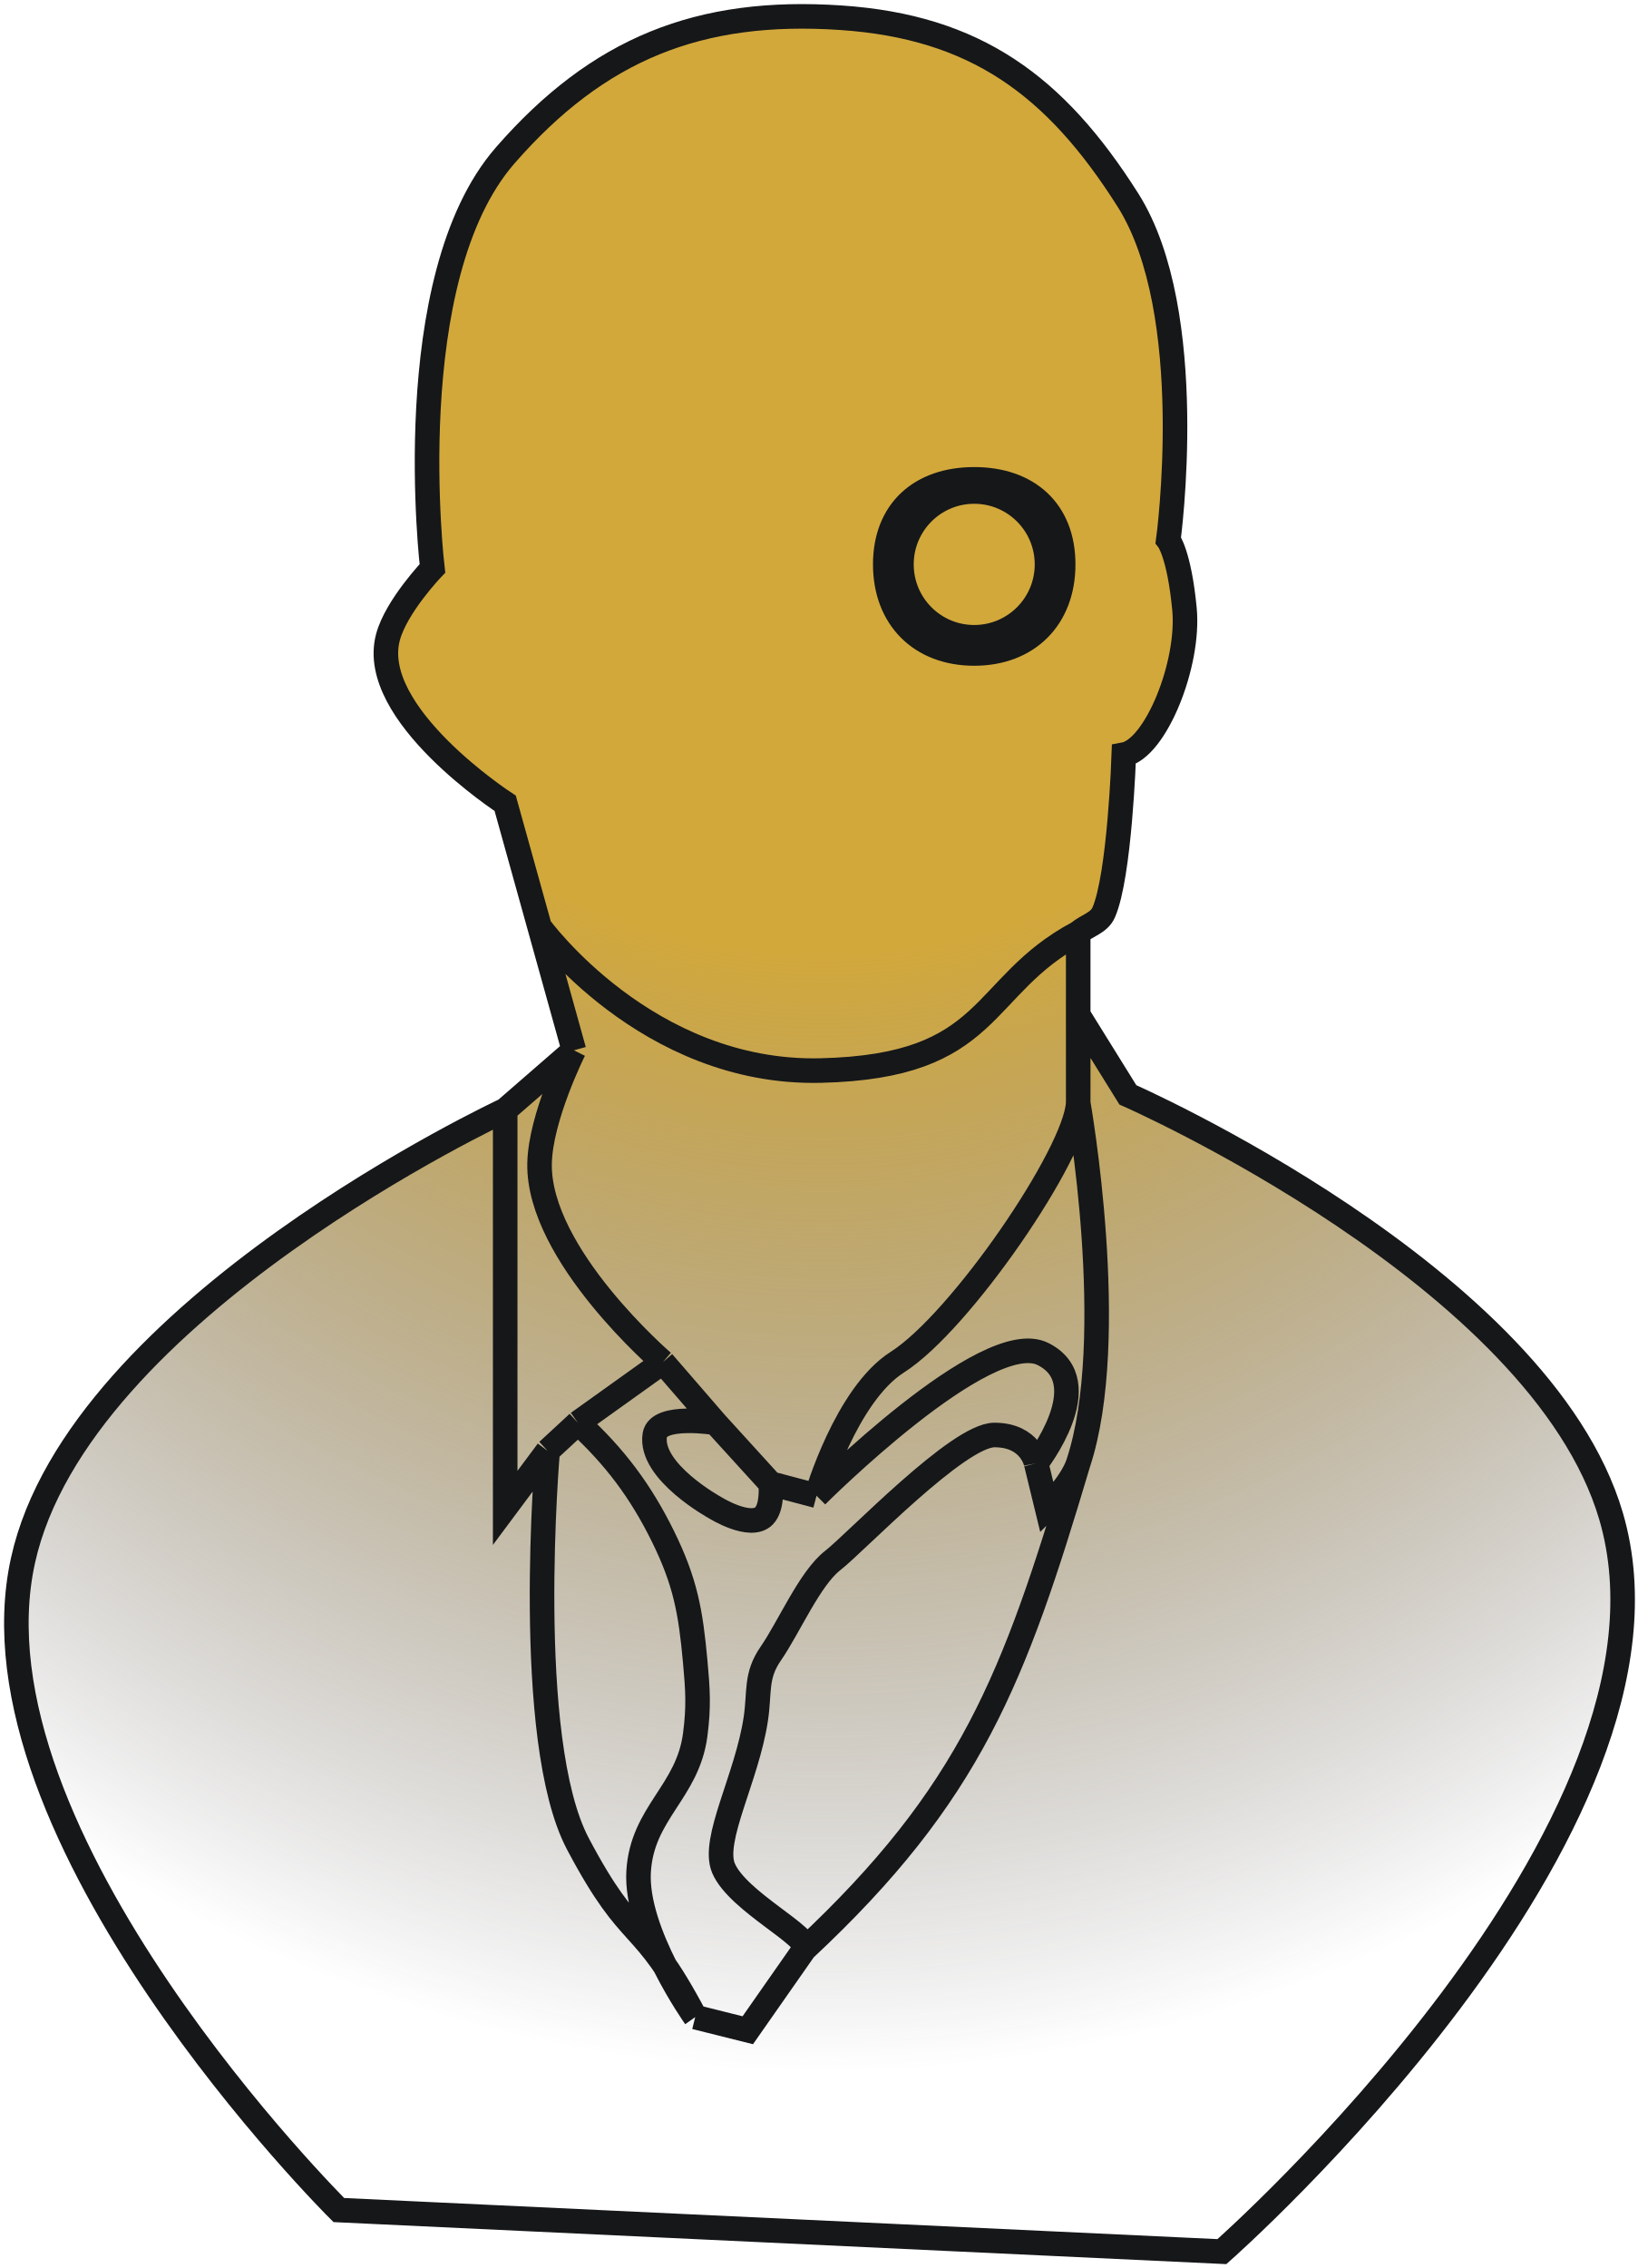
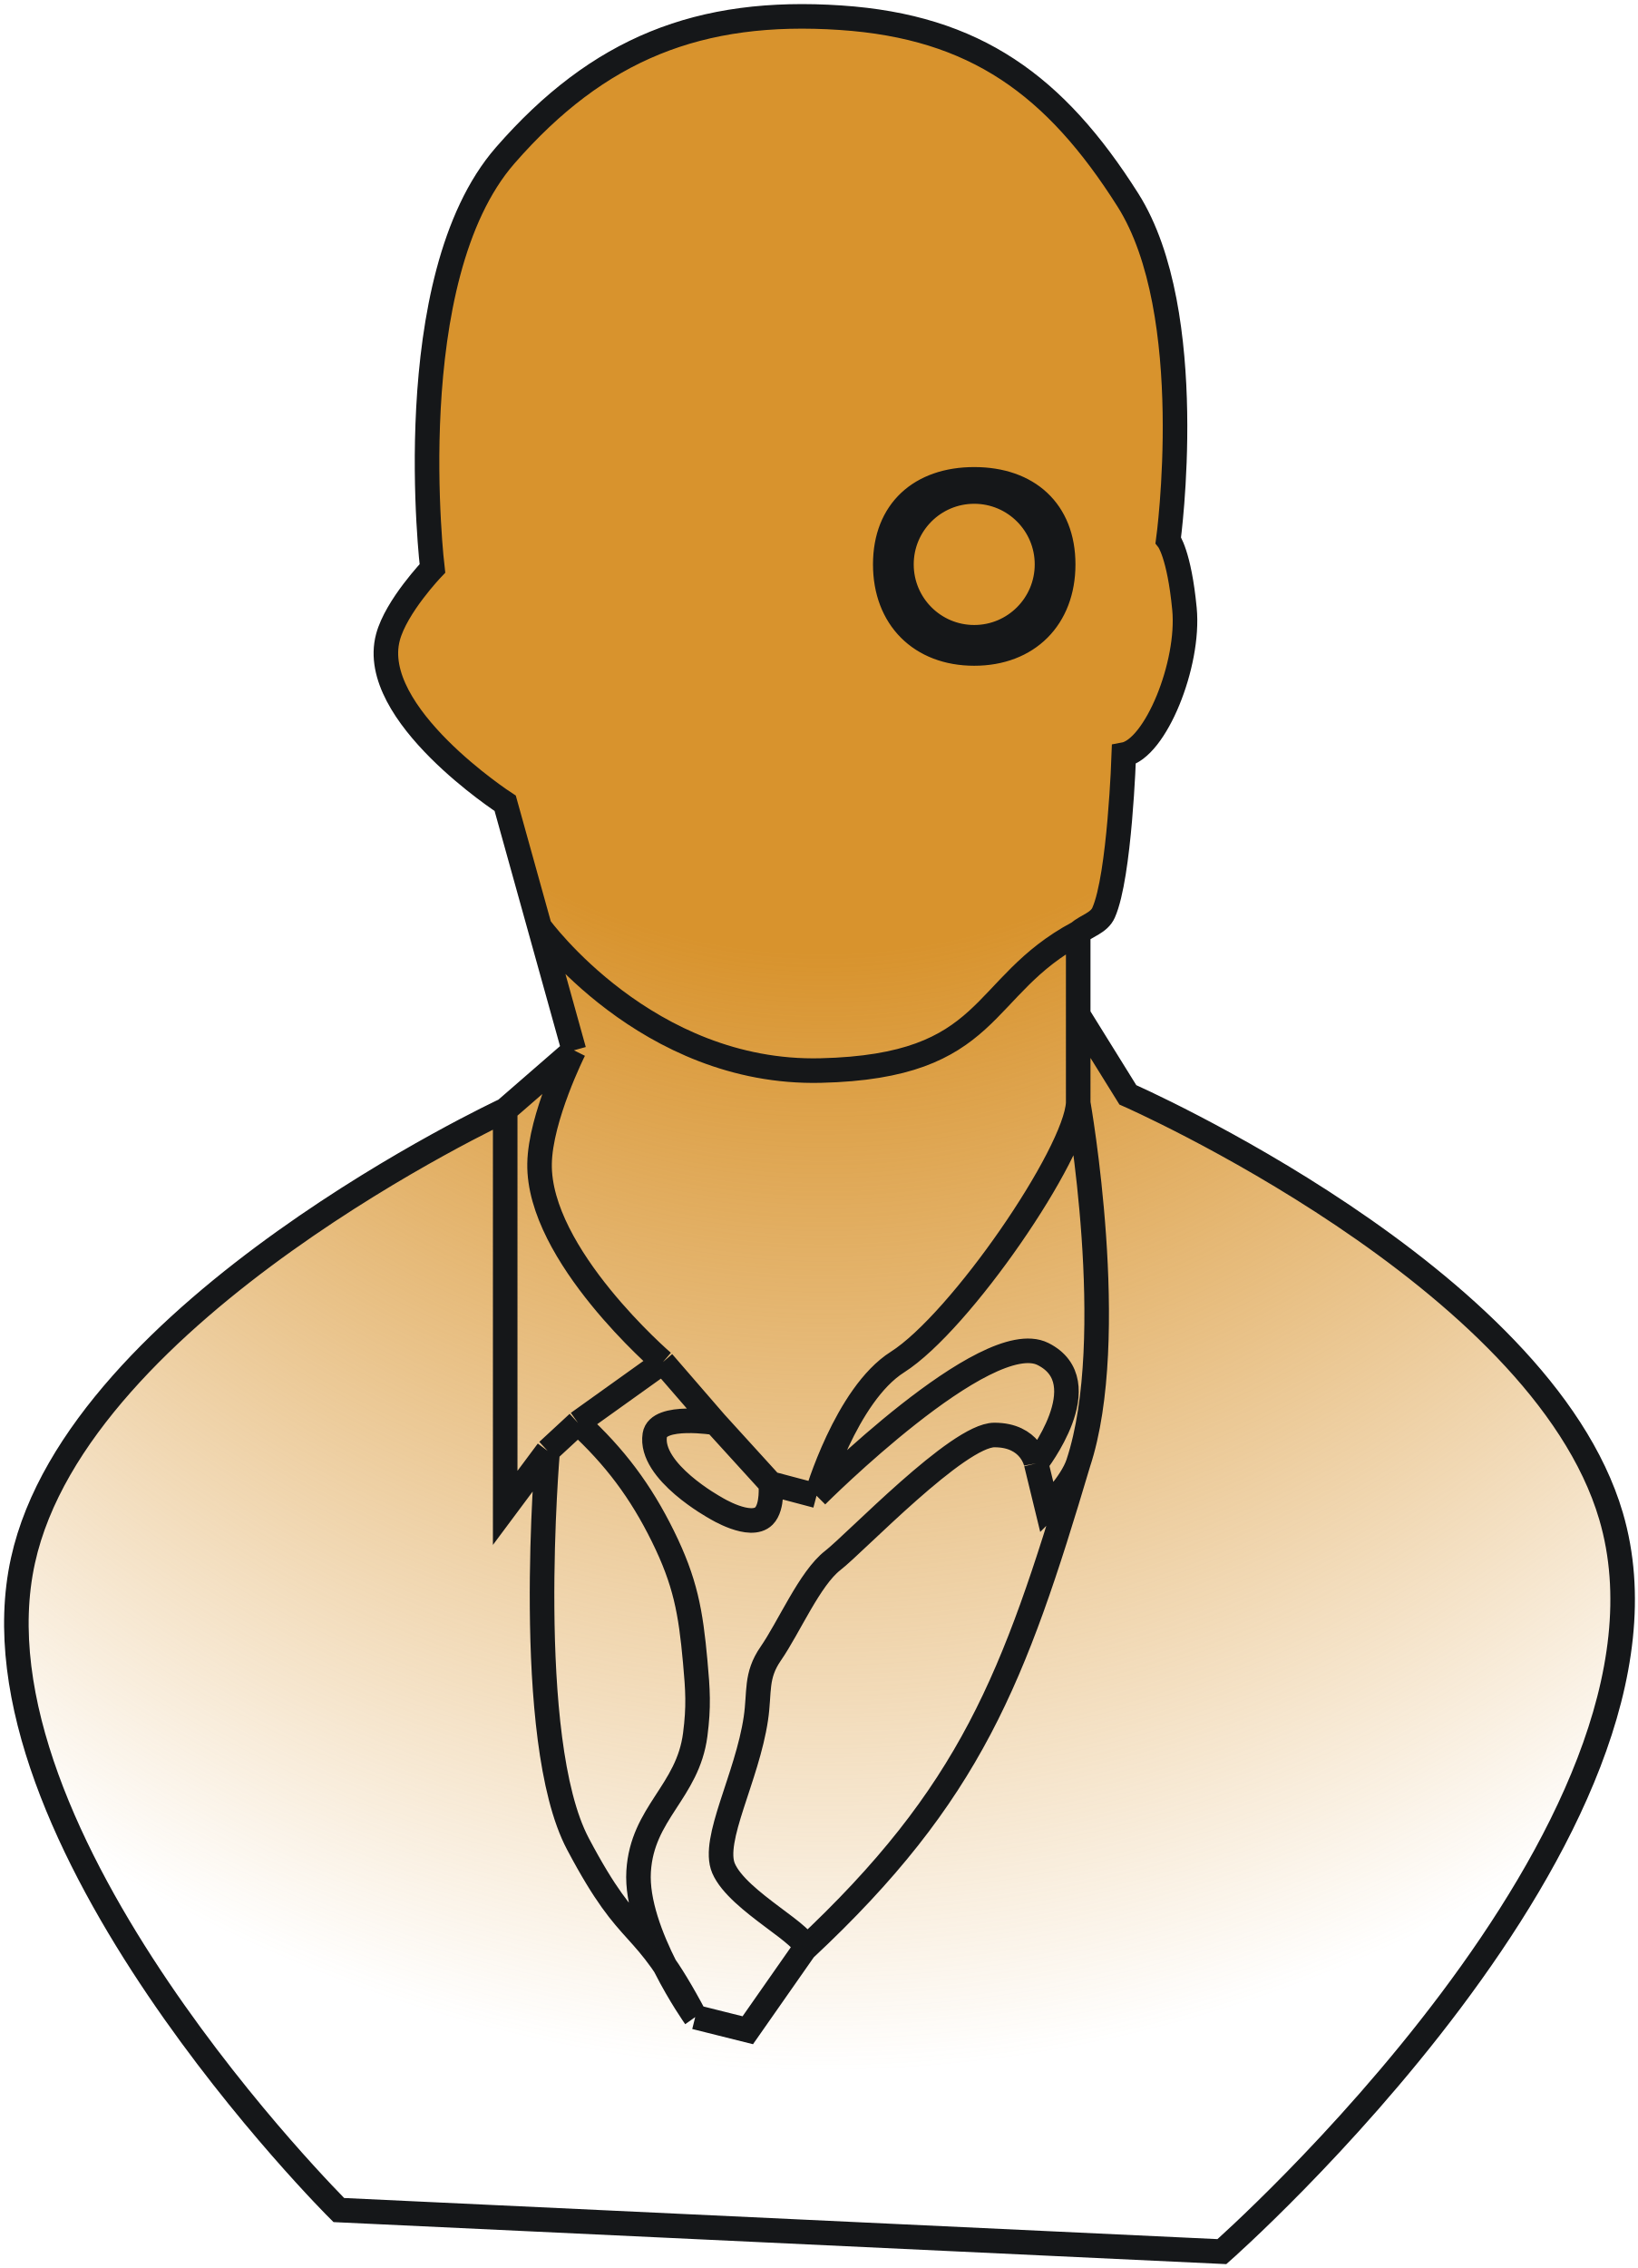
<svg xmlns="http://www.w3.org/2000/svg" width="200" height="277" viewBox="0 0 200 277" fill="none">
  <path d="M61.717 98.11C61.717 98.11 44.905 87.207 47.392 77.833C48.395 74.053 52.825 69.425 52.825 69.425C52.825 69.425 48.574 34.047 61.717 18.98C73.098 5.932 85.451 1.001 102.714 2.165C119.165 3.274 128.926 10.433 137.785 24.42C146.524 38.218 142.724 65.963 142.724 65.963C142.724 65.963 144.055 67.638 144.7 74.371C145.345 81.104 141.162 91.473 137.291 92.175C137.291 92.175 136.797 107.012 134.821 111.463C134.258 112.732 132.775 113.037 131.718 113.936V123.951L137.785 133.719C137.785 133.719 188.175 155.823 196.807 185.153C208.015 223.234 149.272 275 149.272 275L41.392 269.923C41.392 269.923 -4.599 224.238 2.807 190.593C9.575 159.85 61.717 135.572 61.717 135.572L70.114 128.278L65.915 113.194L61.717 98.11Z" fill="url(#paint0_radial_5_57)" />
  <path d="M70.114 128.278L65.915 113.194M70.114 128.278C70.114 128.278 66.007 136.475 65.915 142.126C65.734 153.272 80.981 166.36 80.981 166.36M70.114 128.278L61.717 135.572M65.915 113.194L61.717 98.11C61.717 98.11 44.905 87.207 47.392 77.833C48.395 74.053 52.825 69.425 52.825 69.425C52.825 69.425 48.574 34.047 61.717 18.98C73.098 5.932 85.451 1.001 102.714 2.165C119.165 3.274 128.926 10.433 137.785 24.42C146.524 38.218 142.724 65.963 142.724 65.963C142.724 65.963 144.055 67.638 144.7 74.371C145.345 81.104 141.162 91.473 137.291 92.175C137.291 92.175 136.797 107.012 134.821 111.463C134.258 112.732 132.775 113.037 131.718 113.936M65.915 113.194C65.915 113.194 79.005 131.246 100.245 130.751C121.484 130.257 119.427 120.503 131.718 113.936M131.718 113.936C131.718 117.847 131.718 123.951 131.718 123.951M131.718 134.708C131.411 140.899 117.322 161.481 109.63 166.36C103.342 170.348 99.751 182.68 99.751 182.68M131.718 134.708C131.718 134.708 136.797 163.392 131.718 178.724M131.718 134.708V123.951M99.751 182.68C99.751 182.68 120.497 161.909 127.412 165.37C134.327 168.832 126.581 178.724 126.581 178.724M99.751 182.68L94.153 181.197M80.981 166.36C76.93 169.257 74.659 170.881 70.608 173.778M80.981 166.36L87.402 173.778M61.717 135.572C61.717 135.572 9.575 159.85 2.807 190.593C-4.599 224.238 41.392 269.923 41.392 269.923L149.272 275C149.272 275 208.015 223.234 196.807 185.153C188.175 155.823 137.785 133.719 137.785 133.719L131.718 123.951M61.717 135.572V184.164L66.903 177.202M131.718 178.724C130.902 181.187 127.906 184.164 127.906 184.164L126.581 178.724M131.718 178.724C123.919 204.915 118.62 219.068 98.269 238.071M70.608 173.778C75.115 177.917 78.274 182.135 80.981 187.626C83.714 193.171 84.373 196.799 84.932 202.957C85.247 206.419 85.379 208.412 84.932 211.859C84.025 218.858 78.456 221.395 78.017 228.551C77.56 235.997 84.932 246.355 84.932 246.355M70.608 173.778C69.161 175.115 66.903 177.202 66.903 177.202M84.932 246.355L91.353 247.962L98.269 238.071M84.932 246.355C78.181 233.608 77.359 237.96 70.608 225.213C63.856 212.465 66.903 177.202 66.903 177.202M98.269 238.071C99.195 236.576 90.149 232.29 88.39 228.18C86.908 224.718 91.272 217.114 92.341 209.881C92.825 206.611 92.274 204.687 94.153 201.968C96.393 198.727 98.926 192.766 101.726 190.593C104.527 188.42 117.039 175.262 121.484 175.262C125.93 175.262 126.581 178.724 126.581 178.724M87.402 173.778C87.402 173.778 80.412 172.629 79.993 175.262C79.28 179.731 87.402 184.164 87.402 184.164C87.402 184.164 91.672 186.816 93.329 185.153C94.443 184.036 94.153 181.197 94.153 181.197M87.402 173.778L94.153 181.197M127.906 68.931C127.906 73.847 123.925 77.833 119.015 77.833C114.104 77.833 110.124 73.847 110.124 68.931C110.124 64.014 114.104 60.029 119.015 60.029C123.925 60.029 127.906 64.014 127.906 68.931ZM129.882 68.931C129.882 75.486 125.562 79.811 119.015 79.811C112.467 79.811 108.148 75.486 108.148 68.931C108.148 62.376 112.467 58.545 119.015 58.545C125.562 58.545 129.882 62.376 129.882 68.931Z" stroke="#151719" stroke-width="3" />
  <defs>
    <radialGradient id="paint0_radial_5_57" cx="0" cy="0" r="1" gradientUnits="userSpaceOnUse" gradientTransform="translate(100.607 2) rotate(90) scale(251.571 201.162)">
-       <stop offset="0.454" stop-color="#D2A83B" />
-       <stop offset="1" stop-color="#343238" stop-opacity="0" />
+       <stop offset="0.454" stop-color="#D8932D" />
+       <stop offset="1" stop-color="#D8932D" stop-opacity="0" />
    </radialGradient>
  </defs>
</svg>
